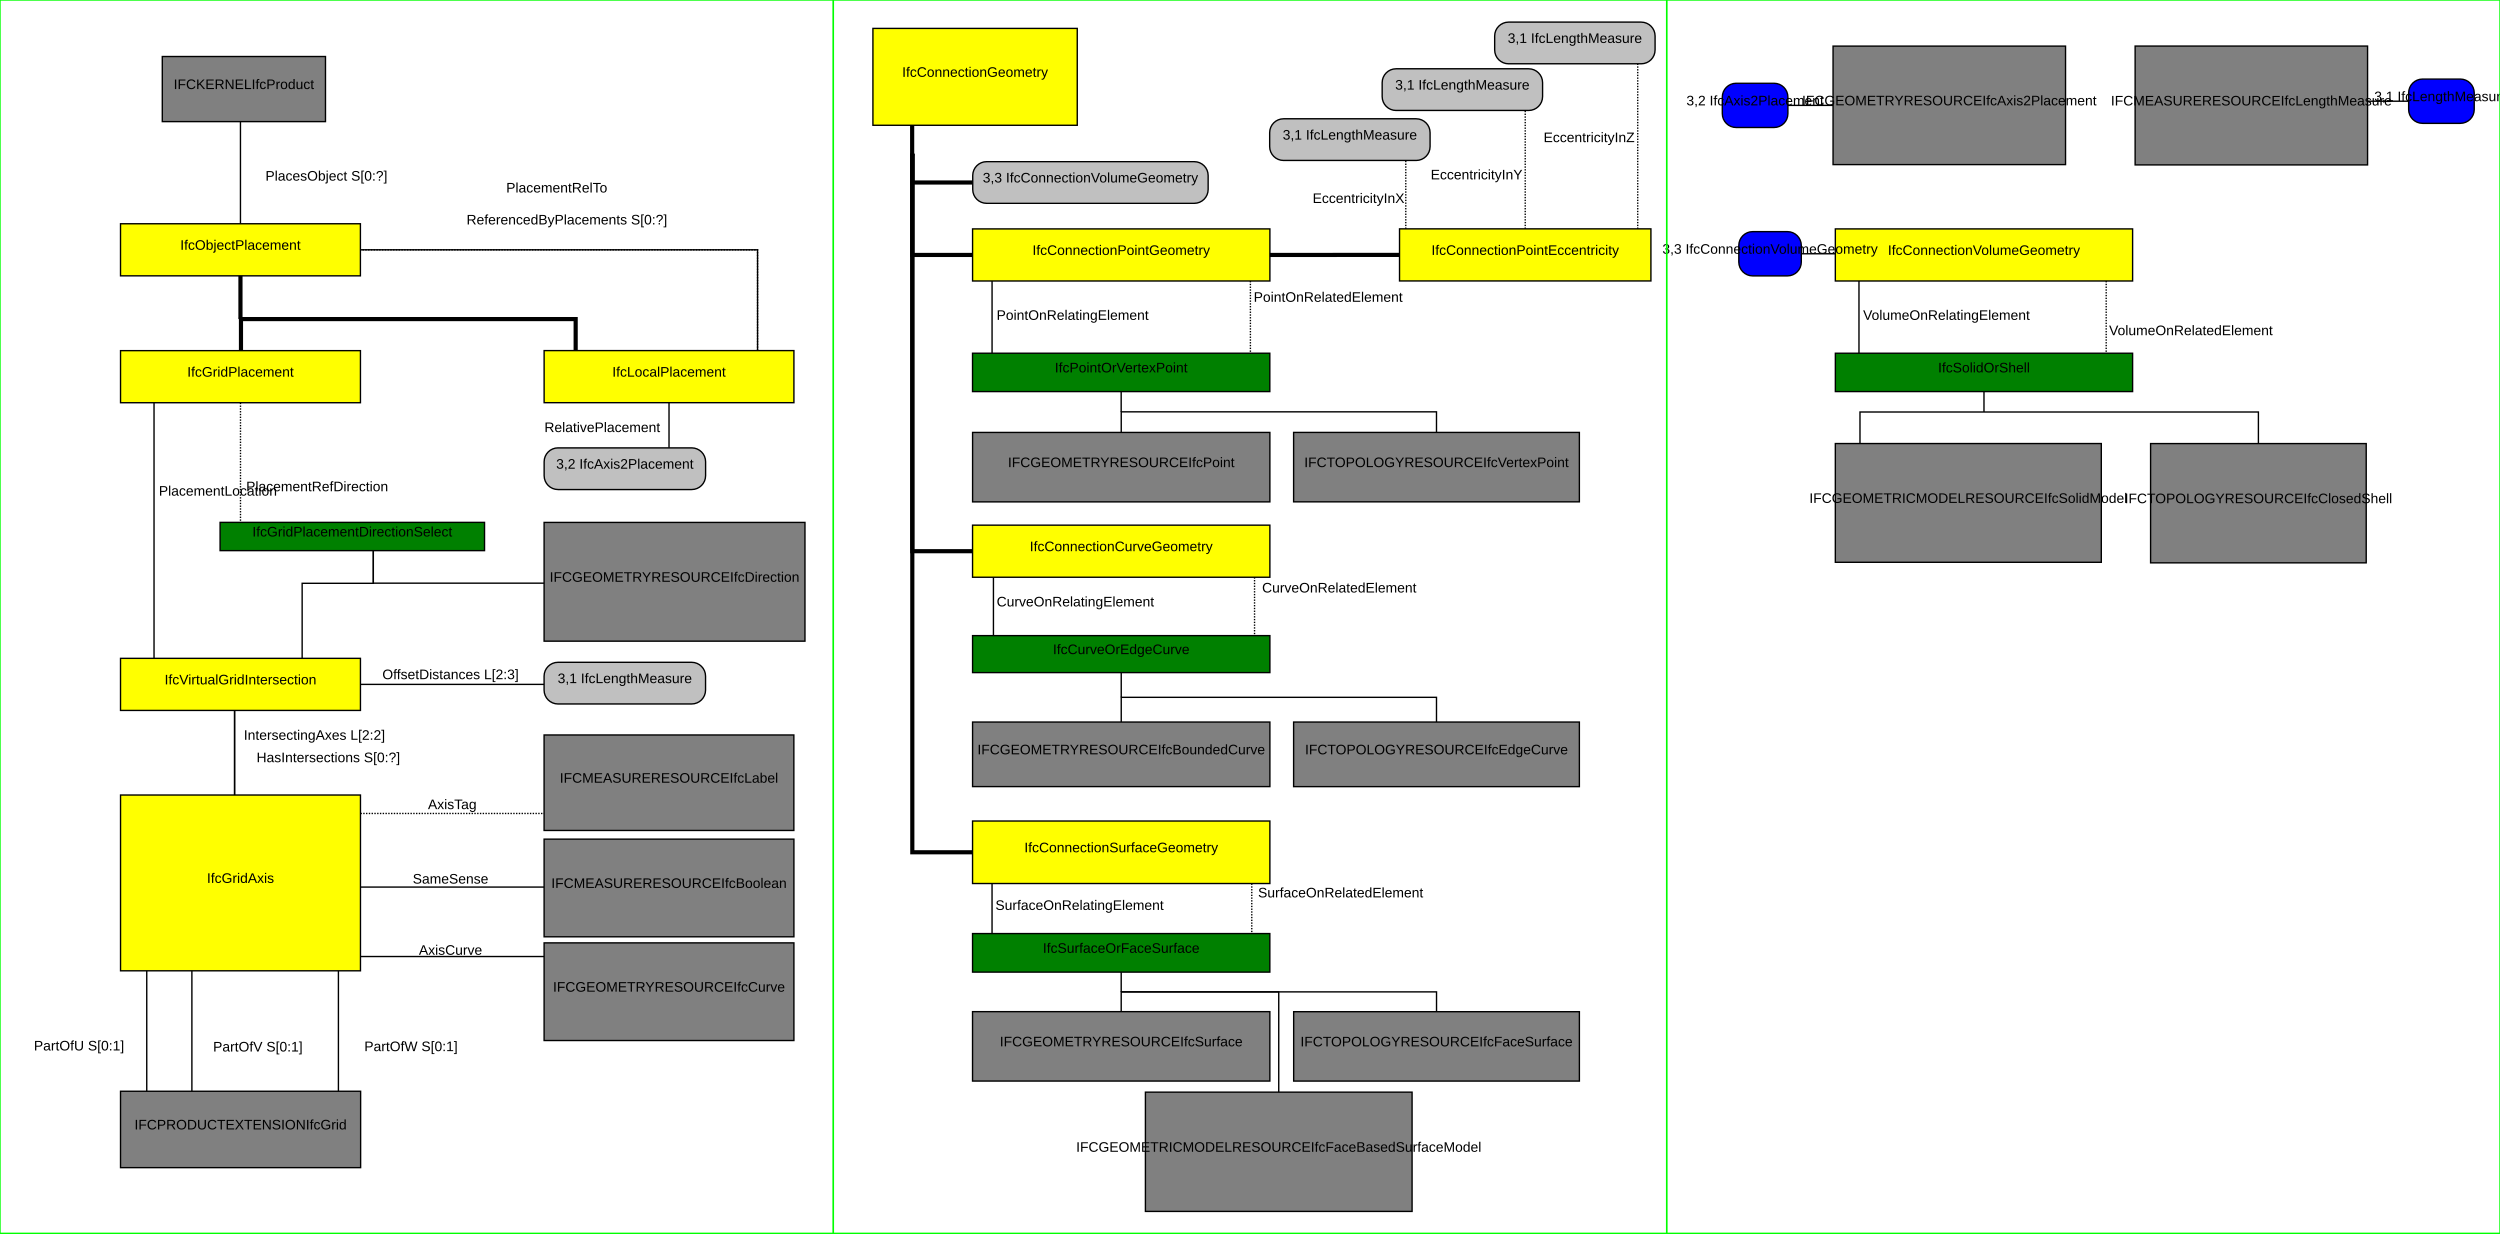
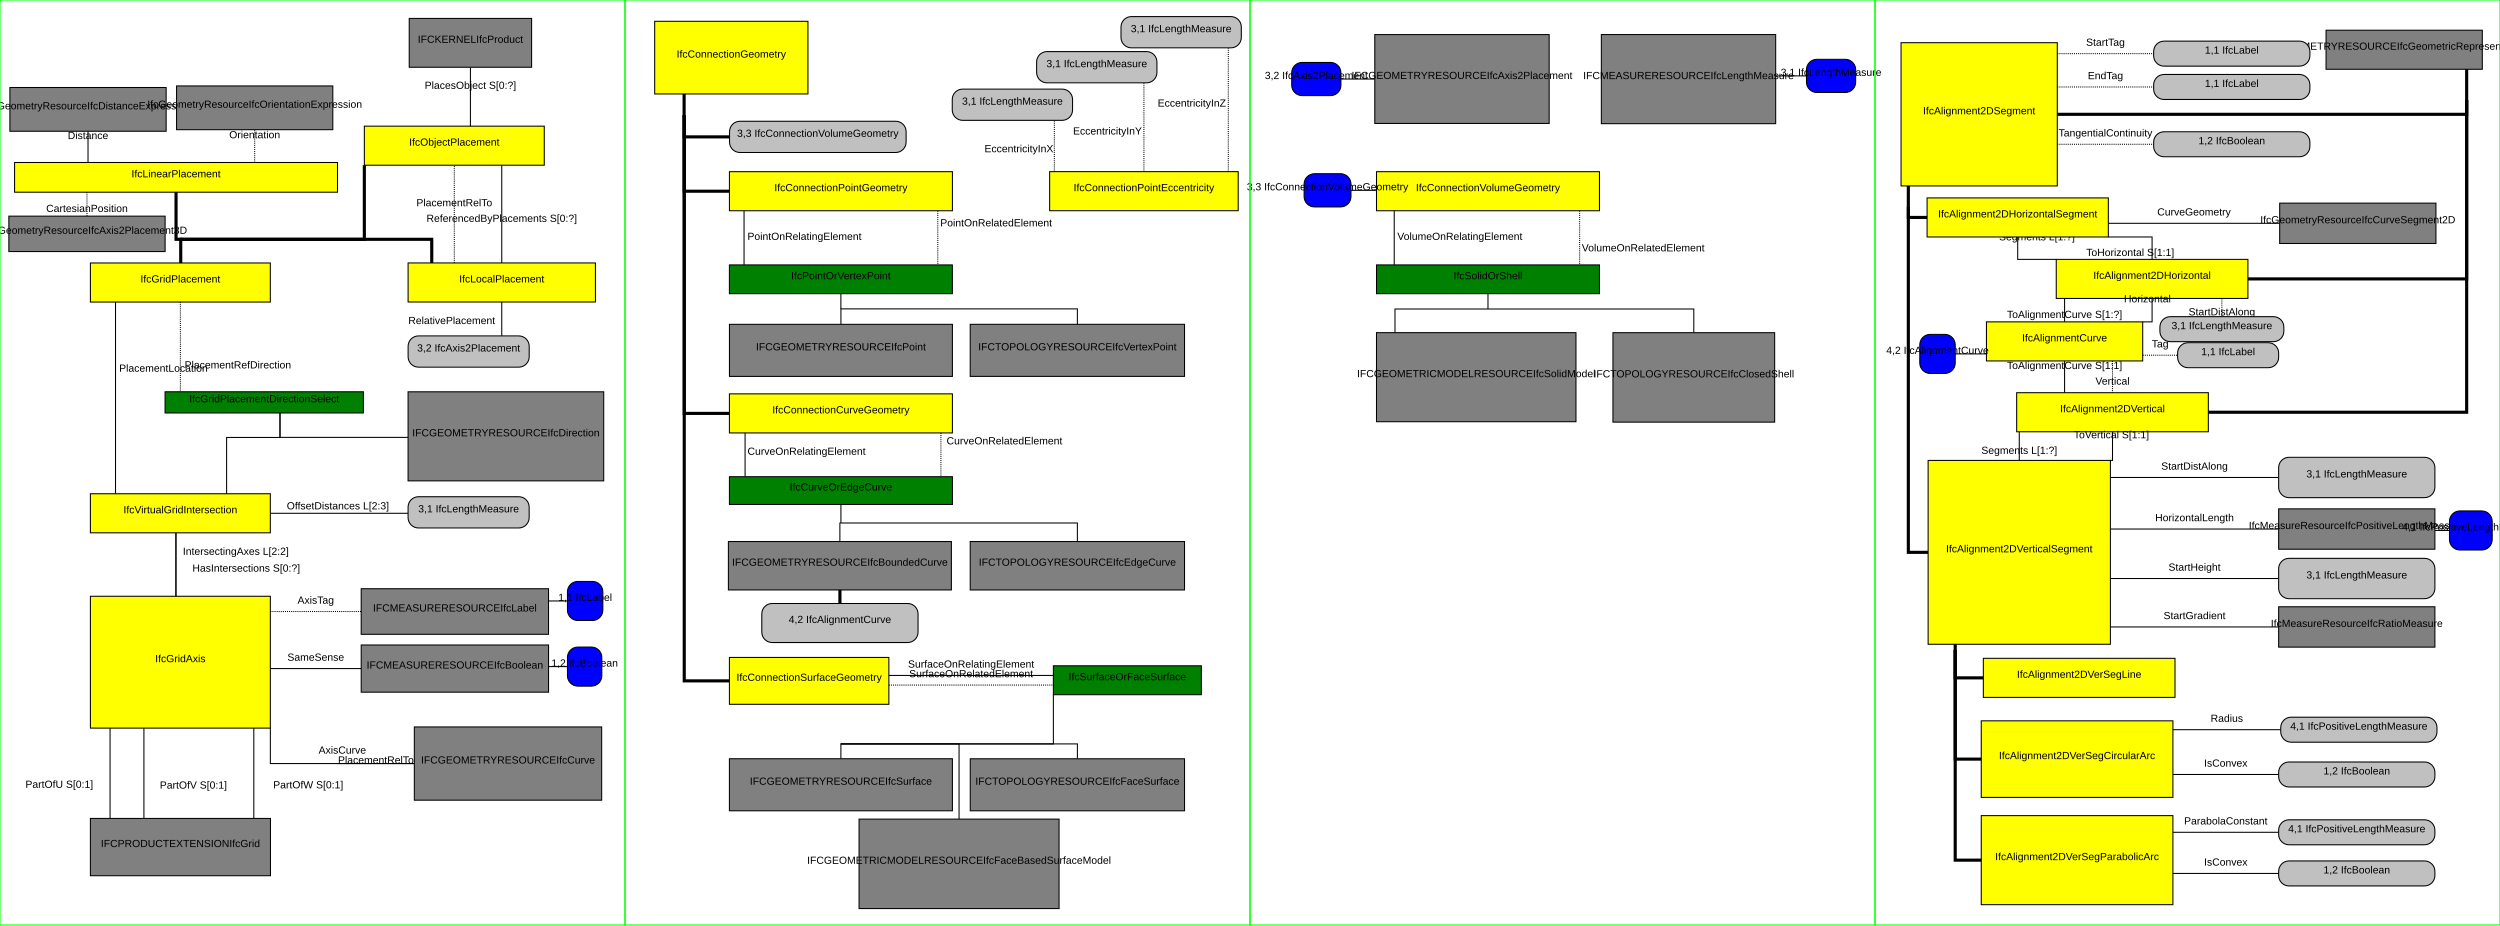
- <svg xmlns="http://www.w3.org/2000/svg" version="1.1" width="1800" height="888">
+ <svg xmlns="http://www.w3.org/2000/svg" version="1.1" width="2400" height="888">
+   <g id="IfcAlignment2DHorizontal" fill="yellow">
+     <rect x="1974" y="249" width="184" height="37.5" stroke="black" />
+     <text x="2066" y="267.75" fill="black" font-family="Arial, Helvetica, sans-serif" font-size="10" alignment-baseline="middle" text-anchor="middle">IfcAlignment2DHorizontal</text>
+     <g id="StartDistAlong">
+       <polyline points="2133,286.5 2133,286.5 2133,304 " fill="none" stroke="black" stroke-dasharray="1,1" />
+       <text x="2133" y="302.75" fill="black" font-family="Arial, Helvetica, sans-serif" font-size="10" alignment-baseline="middle" text-anchor="middle">StartDistAlong</text>
+     </g>
+     <g id="Segments">
+       <polyline points="1974,249 1937,249 1937,227.5 " fill="none" stroke="black" />
+       <text x="1955.5" y="230.75" fill="black" font-family="Arial, Helvetica, sans-serif" font-size="10" alignment-baseline="middle" text-anchor="middle">Segments L[1:?]</text>
+     </g>
+     <g id="ToAlignmentCurve">
+       <polyline points="1982,286.5 1982,286.5 1982,309 " fill="none" stroke="black" />
+       <text x="1982" y="305.25" fill="black" font-family="Arial, Helvetica, sans-serif" font-size="10" alignment-baseline="middle" text-anchor="middle">ToAlignmentCurve S[1:?]</text>
+     </g>
+   </g>
+   <g id="IfcAlignment2DHorizontalSegment" fill="yellow">
+     <rect x="1850" y="190" width="174" height="37.5" stroke="black" />
+     <text x="1937" y="208.75" fill="black" font-family="Arial, Helvetica, sans-serif" font-size="10" alignment-baseline="middle" text-anchor="middle">IfcAlignment2DHorizontalSegment</text>
+     <g id="CurveGeometry">
+       <polyline points="2024,214.375 2024,214.375 2188.5,214.375 " fill="none" stroke="black" />
+       <text x="2106.25" y="206.875" fill="black" font-family="Arial, Helvetica, sans-serif" font-size="10" alignment-baseline="middle" text-anchor="middle">CurveGeometry</text>
+     </g>
+     <g id="ToHorizontal">
+       <polyline points="2024,227.5 2066,227.5 2066,249 " fill="none" stroke="black" />
+       <text x="2045" y="245.75" fill="black" font-family="Arial, Helvetica, sans-serif" font-size="10" alignment-baseline="middle" text-anchor="middle">ToHorizontal S[1:1]</text>
+     </g>
+   </g>
+   <g id="IfcAlignment2DSegment" fill="yellow">
+     <rect x="1825" y="41" width="150" height="137.5" stroke="black" />
+     <polyline points="1832,178.5 1832,178.5 1832,198 " fill="none" stroke="black" stroke-width="3" />
+     <polyline points="1832,198 1832,198 1832,530.25 1851,530.25 " fill="none" stroke="black" stroke-width="3" />
+     <polyline points="1832,198 1832,198 1832,208.75 1850,208.75 " fill="none" stroke="black" stroke-width="3" />
+     <text x="1900" y="109.75" fill="black" font-family="Arial, Helvetica, sans-serif" font-size="10" alignment-baseline="middle" text-anchor="middle">IfcAlignment2DSegment</text>
+     <g id="TangentialContinuity">
+       <polyline points="1975,138.5 1975,138.5 2067.5,138.5 " fill="none" stroke="black" stroke-dasharray="1,1" />
+       <text x="2021.25" y="131" fill="black" font-family="Arial, Helvetica, sans-serif" font-size="10" alignment-baseline="middle" text-anchor="middle">TangentialContinuity</text>
+     </g>
+     <g id="StartTag">
+       <polyline points="1975,51.5 1975,51.5 2067.5,51.5 " fill="none" stroke="black" stroke-dasharray="1,1" />
+       <text x="2021.25" y="44" fill="black" font-family="Arial, Helvetica, sans-serif" font-size="10" alignment-baseline="middle" text-anchor="middle">StartTag</text>
+     </g>
+     <g id="EndTag">
+       <polyline points="1975,83.5 1975,83.5 2067.5,83.5 " fill="none" stroke="black" stroke-dasharray="1,1" />
+       <text x="2021.25" y="76" fill="black" font-family="Arial, Helvetica, sans-serif" font-size="10" alignment-baseline="middle" text-anchor="middle">EndTag</text>
+     </g>
+   </g>
+   <g id="IfcAlignment2DVerSegCircularArc" fill="yellow">
+     <rect x="1902" y="692" width="184" height="73.5" stroke="black" />
+     <text x="1994" y="728.75" fill="black" font-family="Arial, Helvetica, sans-serif" font-size="10" alignment-baseline="middle" text-anchor="middle">IfcAlignment2DVerSegCircularArc</text>
+     <g id="Radius">
+       <polyline points="2086,700.5 2086,700.5 2189.5,700.5 " fill="none" stroke="black" />
+       <text x="2137.75" y="693" fill="black" font-family="Arial, Helvetica, sans-serif" font-size="10" alignment-baseline="middle" text-anchor="middle">Radius</text>
+     </g>
+     <g id="IsConvex">
+       <polyline points="2086,743.5 2086,743.5 2187.5,743.5 " fill="none" stroke="black" />
+       <text x="2136.75" y="736" fill="black" font-family="Arial, Helvetica, sans-serif" font-size="10" alignment-baseline="middle" text-anchor="middle">IsConvex</text>
+     </g>
+   </g>
+   <g id="IfcAlignment2DVerSegLine" fill="yellow">
+     <rect x="1904" y="632" width="184" height="37.5" stroke="black" />
+     <text x="1996" y="650.75" fill="black" font-family="Arial, Helvetica, sans-serif" font-size="10" alignment-baseline="middle" text-anchor="middle">IfcAlignment2DVerSegLine</text>
+   </g>
+   <g id="IfcAlignment2DVerSegParabolicArc" fill="yellow">
+     <rect x="1902" y="783" width="184" height="85.5" stroke="black" />
+     <text x="1994" y="825.75" fill="black" font-family="Arial, Helvetica, sans-serif" font-size="10" alignment-baseline="middle" text-anchor="middle">IfcAlignment2DVerSegParabolicArc</text>
+     <g id="ParabolaConstant">
+       <polyline points="2086,799 2086,799 2187.5,799 " fill="none" stroke="black" />
+       <text x="2136.75" y="791.5" fill="black" font-family="Arial, Helvetica, sans-serif" font-size="10" alignment-baseline="middle" text-anchor="middle">ParabolaConstant</text>
+     </g>
+     <g id="IsConvex">
+       <polyline points="2086,838.5 2086,838.5 2187.5,838.5 " fill="none" stroke="black" />
+       <text x="2136.75" y="831" fill="black" font-family="Arial, Helvetica, sans-serif" font-size="10" alignment-baseline="middle" text-anchor="middle">IsConvex</text>
+     </g>
+   </g>
+   <g id="IfcAlignment2DVertical" fill="yellow">
+     <rect x="1936" y="377" width="184" height="37.5" stroke="black" />
+     <text x="2028" y="395.75" fill="black" font-family="Arial, Helvetica, sans-serif" font-size="10" alignment-baseline="middle" text-anchor="middle">IfcAlignment2DVertical</text>
+     <g id="Segments">
+       <polyline points="1938.5,414.5 1938.5,414.5 1938.5,442 " fill="none" stroke="black" />
+       <text x="1938.5" y="435.75" fill="black" font-family="Arial, Helvetica, sans-serif" font-size="10" alignment-baseline="middle" text-anchor="middle">Segments L[1:?]</text>
+     </g>
+     <g id="ToAlignmentCurve">
+       <polyline points="1982,377 1982,377 1982,346.5 " fill="none" stroke="black" />
+       <text x="1982" y="354.25" fill="black" font-family="Arial, Helvetica, sans-serif" font-size="10" alignment-baseline="middle" text-anchor="middle">ToAlignmentCurve S[1:1]</text>
+     </g>
+   </g>
+   <g id="IfcAlignment2DVerticalSegment" fill="yellow">
+     <rect x="1851" y="442" width="175" height="176.5" stroke="black" />
+     <polyline points="1877,618.5 1877,618.5 1877,624 " fill="none" stroke="black" stroke-width="3" />
+     <polyline points="1877,624 1877,624 1877,825.75 1902,825.75 " fill="none" stroke="black" stroke-width="3" />
+     <polyline points="1877,624 1877,624 1877,728.75 1902,728.75 " fill="none" stroke="black" stroke-width="3" />
+     <polyline points="1877,624 1877,624 1877,650.75 1904,650.75 " fill="none" stroke="black" stroke-width="3" />
+     <text x="1938.5" y="530.25" fill="black" font-family="Arial, Helvetica, sans-serif" font-size="10" alignment-baseline="middle" text-anchor="middle">IfcAlignment2DVerticalSegment</text>
+     <g id="StartDistAlong">
+       <polyline points="2026,458.375 2026,458.375 2187.5,458.375 " fill="none" stroke="black" />
+       <text x="2106.75" y="450.875" fill="black" font-family="Arial, Helvetica, sans-serif" font-size="10" alignment-baseline="middle" text-anchor="middle">StartDistAlong</text>
+     </g>
+     <g id="HorizontalLength">
+       <polyline points="2026,507.875 2026,507.875 2187.5,507.875 " fill="none" stroke="black" />
+       <text x="2106.75" y="500.375" fill="black" font-family="Arial, Helvetica, sans-serif" font-size="10" alignment-baseline="middle" text-anchor="middle">HorizontalLength</text>
+     </g>
+     <g id="StartHeight">
+       <polyline points="2026,555.375 2026,555.375 2187.5,555.375 " fill="none" stroke="black" />
+       <text x="2106.75" y="547.875" fill="black" font-family="Arial, Helvetica, sans-serif" font-size="10" alignment-baseline="middle" text-anchor="middle">StartHeight</text>
+     </g>
+     <g id="StartGradient">
+       <polyline points="2026,601.875 2026,601.875 2187.5,601.875 " fill="none" stroke="black" />
+       <text x="2106.75" y="594.375" fill="black" font-family="Arial, Helvetica, sans-serif" font-size="10" alignment-baseline="middle" text-anchor="middle">StartGradient</text>
+     </g>
+     <g id="ToVertical">
+       <polyline points="2026,442 2028,442 2028,414.5 " fill="none" stroke="black" />
+       <text x="2027" y="420.75" fill="black" font-family="Arial, Helvetica, sans-serif" font-size="10" alignment-baseline="middle" text-anchor="middle">ToVertical S[1:1]</text>
+     </g>
+   </g>
+   <g id="IfcAlignmentCurve" fill="yellow">
+     <rect x="1907" y="309" width="150" height="37.5" stroke="black" />
+     <text x="1982" y="327.75" fill="black" font-family="Arial, Helvetica, sans-serif" font-size="10" alignment-baseline="middle" text-anchor="middle">IfcAlignmentCurve</text>
+     <g id="Horizontal">
+       <polyline points="2057,309 2066,309 2066,286.5 " fill="none" stroke="black" />
+       <text x="2061.5" y="290.25" fill="black" font-family="Arial, Helvetica, sans-serif" font-size="10" alignment-baseline="middle" text-anchor="middle">Horizontal</text>
+     </g>
+     <g id="Vertical">
+       <polyline points="2028,346.5 2028,346.5 2028,377 " fill="none" stroke="black" stroke-dasharray="1,1" />
+       <text x="2028" y="369.25" fill="black" font-family="Arial, Helvetica, sans-serif" font-size="10" alignment-baseline="middle" text-anchor="middle">Vertical</text>
+     </g>
+     <g id="Tag">
+       <polyline points="2057,341 2057,341 2090.5,341 " fill="none" stroke="black" stroke-dasharray="1,1" />
+       <text x="2073.75" y="333.5" fill="black" font-family="Arial, Helvetica, sans-serif" font-size="10" alignment-baseline="middle" text-anchor="middle">Tag</text>
+     </g>
+   </g>
  <g id="IfcConnectionCurveGeometry" fill="yellow">
    <rect x="700.237" y="378.113" width="214.075" height="37.5" stroke="black" />
    <text x="807.275" y="396.863" fill="black" font-family="Arial, Helvetica, sans-serif" font-size="10" alignment-baseline="middle" text-anchor="middle">IfcConnectionCurveGeometry</text>
    <g id="CurveOnRelatingElement">
      <polyline points="715.275,415.613 715.275,457.65 " fill="none" stroke="black" />
      <text x="774.275" y="436.631" fill="black" font-family="Arial, Helvetica, sans-serif" font-size="10" alignment-baseline="middle" text-anchor="middle">CurveOnRelatingElement</text>
    </g>
    <g id="CurveOnRelatedElement">
      <polyline points="903.275,415.613 903.275,457.65 " fill="none" stroke="black" stroke-dasharray="1,1" />
      <text x="964.275" y="426.613" fill="black" font-family="Arial, Helvetica, sans-serif" font-size="10" alignment-baseline="middle" text-anchor="middle">CurveOnRelatedElement</text>
    </g>
  </g>
  <g id="IfcConnectionGeometry" fill="yellow">
    <rect x="628.5" y="20.45" width="147.125" height="69.75" stroke="black" />
    <polyline points="656.75,90.2 656.75,110.699 656.865,110.699 " fill="none" stroke="black" stroke-width="3" />
    <polyline points="656.865,110.699 656.865,183.562 700.25,183.562 " fill="none" stroke="black" stroke-width="3" />
    <polyline points="656.865,110.699 656.865,396.863 700.237,396.863 " fill="none" stroke="black" stroke-width="3" />
-     <polyline points="656.865,110.699 656.865,613.638 700.237,613.638 " fill="none" stroke="black" stroke-width="3" />
+     <polyline points="656.865,110.699 656.865,110.699 656.865,653.638 700.237,653.638 " fill="none" stroke="black" stroke-width="3" />
    <polyline points="656.865,110.699 656.865,131.4 700.365,131.4 " fill="none" stroke="black" stroke-width="3" />
    <text x="702.062" y="55.325" fill="black" font-family="Arial, Helvetica, sans-serif" font-size="10" alignment-baseline="middle" text-anchor="middle">IfcConnectionGeometry</text>
  </g>
  <g id="IfcConnectionPointEccentricity" fill="yellow">
    <rect x="1007.66" y="164.78" width="181" height="37.5" stroke="black" />
    <text x="1098.16" y="183.53" fill="black" font-family="Arial, Helvetica, sans-serif" font-size="10" alignment-baseline="middle" text-anchor="middle">IfcConnectionPointEccentricity</text>
    <g id="EccentricityInX">
      <polyline points="1012.16,164.78 1012.16,115.53 " fill="none" stroke="black" stroke-dasharray="1,1" />
      <text x="978.16" y="146.155" fill="black" font-family="Arial, Helvetica, sans-serif" font-size="10" alignment-baseline="middle" text-anchor="middle">EccentricityInX</text>
    </g>
    <g id="EccentricityInY">
      <polyline points="1098.16,164.78 1098.16,79.53 " fill="none" stroke="black" stroke-dasharray="1,1" />
      <text x="1063.16" y="129.155" fill="black" font-family="Arial, Helvetica, sans-serif" font-size="10" alignment-baseline="middle" text-anchor="middle">EccentricityInY</text>
    </g>
    <g id="EccentricityInZ">
      <polyline points="1179.16,164.78 1179.16,45.93 " fill="none" stroke="black" stroke-dasharray="1,1" />
      <text x="1144.16" y="102.355" fill="black" font-family="Arial, Helvetica, sans-serif" font-size="10" alignment-baseline="middle" text-anchor="middle">EccentricityInZ</text>
    </g>
  </g>
  <g id="IfcConnectionPointGeometry" fill="yellow">
    <rect x="700.25" y="164.812" width="214.075" height="37.5" stroke="black" />
-     <polyline points="914.325,183.562 960.993,183.562 960.993,183.53 1007.66,183.53 " fill="none" stroke="black" stroke-width="3" />
    <text x="807.287" y="183.562" fill="black" font-family="Arial, Helvetica, sans-serif" font-size="10" alignment-baseline="middle" text-anchor="middle">IfcConnectionPointGeometry</text>
    <g id="PointOnRelatingElement">
      <polyline points="714.287,202.312 714.287,254.32 " fill="none" stroke="black" />
      <text x="772.287" y="230.316" fill="black" font-family="Arial, Helvetica, sans-serif" font-size="10" alignment-baseline="middle" text-anchor="middle">PointOnRelatingElement</text>
    </g>
    <g id="PointOnRelatedElement">
      <polyline points="900.287,202.312 900.287,254.32 " fill="none" stroke="black" stroke-dasharray="1,1" />
      <text x="956.287" y="217.313" fill="black" font-family="Arial, Helvetica, sans-serif" font-size="10" alignment-baseline="middle" text-anchor="middle">PointOnRelatedElement</text>
    </g>
  </g>
  <g id="IfcConnectionSurfaceGeometry" fill="yellow">
-     <rect x="700.237" y="591.138" width="214.075" height="45" stroke="black" />
-     <text x="807.275" y="613.638" fill="black" font-family="Arial, Helvetica, sans-serif" font-size="10" alignment-baseline="middle" text-anchor="middle">IfcConnectionSurfaceGeometry</text>
+     <rect x="700.237" y="631.138" width="153.075" height="45" stroke="black" />
+     <text x="776.775" y="653.638" fill="black" font-family="Arial, Helvetica, sans-serif" font-size="10" alignment-baseline="middle" text-anchor="middle">IfcConnectionSurfaceGeometry</text>
    <g id="SurfaceOnRelatingElement">
-       <polyline points="714.275,636.138 714.275,672.17 " fill="none" stroke="black" />
-       <text x="777.275" y="655.154" fill="black" font-family="Arial, Helvetica, sans-serif" font-size="10" alignment-baseline="middle" text-anchor="middle">SurfaceOnRelatingElement</text>
+       <polyline points="853.312,648.42 853.312,648.42 1011.235,648.42 " fill="none" stroke="black" />
+       <text x="932.274" y="640.92" fill="black" font-family="Arial, Helvetica, sans-serif" font-size="10" alignment-baseline="middle" text-anchor="middle">SurfaceOnRelatingElement</text>
    </g>
    <g id="SurfaceOnRelatedElement">
-       <polyline points="901.275,636.138 901.275,672.17 " fill="none" stroke="black" stroke-dasharray="1,1" />
-       <text x="965.275" y="646.137" fill="black" font-family="Arial, Helvetica, sans-serif" font-size="10" alignment-baseline="middle" text-anchor="middle">SurfaceOnRelatedElement</text>
+       <polyline points="853.312,657.67 853.312,657.67 1011.235,657.67 " fill="none" stroke="black" stroke-dasharray="1,1" />
+       <text x="932.274" y="650.17" fill="black" font-family="Arial, Helvetica, sans-serif" font-size="10" alignment-baseline="middle" text-anchor="middle">SurfaceOnRelatedElement</text>
    </g>
  </g>
  <g id="IfcConnectionVolumeGeometry" fill="yellow">
    <rect x="1321.44" y="164.812" width="214.038" height="37.5" stroke="black" />
    <text x="1428.459" y="183.562" fill="black" font-family="Arial, Helvetica, sans-serif" font-size="10" alignment-baseline="middle" text-anchor="middle">IfcConnectionVolumeGeometry</text>
    <g id="VolumeOnRelatingElement">
      <polyline points="1338.459,202.312 1338.459,254.325 " fill="none" stroke="black" />
      <text x="1401.459" y="230.319" fill="black" font-family="Arial, Helvetica, sans-serif" font-size="10" alignment-baseline="middle" text-anchor="middle">VolumeOnRelatingElement</text>
    </g>
    <g id="VolumeOnRelatedElement">
      <polyline points="1516.459,202.312 1516.459,254.325 " fill="none" stroke="black" stroke-dasharray="1,1" />
      <text x="1577.459" y="241.319" fill="black" font-family="Arial, Helvetica, sans-serif" font-size="10" alignment-baseline="middle" text-anchor="middle">VolumeOnRelatedElement</text>
    </g>
  </g>
  <g id="IfcGridAxis" fill="yellow">
    <rect x="86.784" y="572.416" width="172.75" height="126.562" stroke="black" />
    <text x="173.159" y="635.697" fill="black" font-family="Arial, Helvetica, sans-serif" font-size="10" alignment-baseline="middle" text-anchor="middle">IfcGridAxis</text>
    <g id="AxisTag">
-       <polyline points="259.534,585.697 391.739,585.697 " fill="none" stroke="black" stroke-dasharray="1,1" />
-       <text x="325.637" y="582.572" fill="black" font-family="Arial, Helvetica, sans-serif" font-size="10" alignment-baseline="middle" text-anchor="middle">AxisTag</text>
+       <polyline points="259.534,587.056 259.534,587.056 346.739,587.056 " fill="none" stroke="black" stroke-dasharray="1,1" />
+       <text x="303.137" y="579.556" fill="black" font-family="Arial, Helvetica, sans-serif" font-size="10" alignment-baseline="middle" text-anchor="middle">AxisTag</text>
    </g>
    <g id="AxisCurve">
-       <polyline points="259.534,688.697 391.752,688.697 " fill="none" stroke="black" />
-       <text x="324.393" y="687.447" fill="black" font-family="Arial, Helvetica, sans-serif" font-size="10" alignment-baseline="middle" text-anchor="middle">AxisCurve</text>
+       <polyline points="259.534,698.978 259.534,733.025 397.752,733.025 " fill="none" stroke="black" />
+       <text x="328.643" y="723.502" fill="black" font-family="Arial, Helvetica, sans-serif" font-size="10" alignment-baseline="middle" text-anchor="middle">AxisCurve</text>
    </g>
    <g id="SameSense">
-       <polyline points="259.534,638.697 391.752,638.697 " fill="none" stroke="black" />
-       <text x="324.393" y="636.197" fill="black" font-family="Arial, Helvetica, sans-serif" font-size="10" alignment-baseline="middle" text-anchor="middle">SameSense</text>
+       <polyline points="259.534,641.838 259.534,641.838 346.752,641.838 " fill="none" stroke="black" />
+       <text x="303.143" y="634.338" fill="black" font-family="Arial, Helvetica, sans-serif" font-size="10" alignment-baseline="middle" text-anchor="middle">SameSense</text>
    </g>
    <g id="PartOfW">
      <polyline points="243.659,698.978 243.659,785.7 " fill="none" stroke="black" />
      <text x="295.909" y="756.839" fill="black" font-family="Arial, Helvetica, sans-serif" font-size="10" alignment-baseline="middle" text-anchor="middle">PartOfW S[0:1]</text>
    </g>
    <g id="PartOfV">
      <polyline points="138.159,698.978 138.159,785.7 " fill="none" stroke="black" />
      <text x="185.659" y="757.089" fill="black" font-family="Arial, Helvetica, sans-serif" font-size="10" alignment-baseline="middle" text-anchor="middle">PartOfV S[0:1]</text>
    </g>
    <g id="PartOfU">
      <polyline points="105.659,698.978 105.659,785.7 " fill="none" stroke="black" />
      <text x="56.909" y="756.339" fill="black" font-family="Arial, Helvetica, sans-serif" font-size="10" alignment-baseline="middle" text-anchor="middle">PartOfU S[0:1]</text>
    </g>
    <g id="HasIntersections">
      <polyline points="168.896,511.508 168.896,572.416 " fill="none" stroke="black" />
      <text x="236.396" y="548.798" fill="black" font-family="Arial, Helvetica, sans-serif" font-size="10" alignment-baseline="middle" text-anchor="middle">HasIntersections S[0:?]</text>
    </g>
  </g>
  <g id="IfcGridPlacement" fill="yellow">
    <rect x="86.783" y="252.464" width="172.737" height="37.5" stroke="black" />
    <text x="173.152" y="271.214" fill="black" font-family="Arial, Helvetica, sans-serif" font-size="10" alignment-baseline="middle" text-anchor="middle">IfcGridPlacement</text>
    <g id="PlacementLocation">
      <polyline points="110.902,289.964 110.902,474.008 " fill="none" stroke="black" />
      <text x="156.902" y="356.864" fill="black" font-family="Arial, Helvetica, sans-serif" font-size="10" alignment-baseline="middle" text-anchor="middle">PlacementLocation</text>
    </g>
    <g id="PlacementRefDirection">
      <polyline points="173.152,289.964 173.152,376.106 " fill="none" stroke="black" stroke-dasharray="1,1" />
      <text x="228.352" y="353.706" fill="black" font-family="Arial, Helvetica, sans-serif" font-size="10" alignment-baseline="middle" text-anchor="middle">PlacementRefDirection</text>
    </g>
  </g>
+   <g id="IfcLinearPlacement" fill="yellow">
+     <rect x="14" y="156" width="310" height="28.5" stroke="black" />
+     <text x="169" y="170.25" fill="black" font-family="Arial, Helvetica, sans-serif" font-size="10" alignment-baseline="middle" text-anchor="middle">IfcLinearPlacement</text>
+     <g id="PlacementRelTo">
+       <polyline points="324,733.025 397.752,733.025 " fill="none" stroke="black" />
+       <text x="360.876" y="733.025" fill="black" font-family="Arial, Helvetica, sans-serif" font-size="10" alignment-baseline="middle" text-anchor="middle">PlacementRelTo</text>
+     </g>
+     <g id="Distance">
+       <polyline points="84.5,156 84.5,156 84.5,126 " fill="none" stroke="black" />
+       <text x="84.5" y="133.5" fill="black" font-family="Arial, Helvetica, sans-serif" font-size="10" alignment-baseline="middle" text-anchor="middle">Distance</text>
+     </g>
+     <g id="Orientation">
+       <polyline points="244.5,156 244.5,156 244.5,124.5 " fill="none" stroke="black" stroke-dasharray="1,1" />
+       <text x="244.5" y="132.75" fill="black" font-family="Arial, Helvetica, sans-serif" font-size="10" alignment-baseline="middle" text-anchor="middle">Orientation</text>
+     </g>
+     <g id="CartesianPosition">
+       <polyline points="83.5,184.5 83.5,184.5 83.5,207.5 " fill="none" stroke="black" stroke-dasharray="1,1" />
+       <text x="83.5" y="203.5" fill="black" font-family="Arial, Helvetica, sans-serif" font-size="10" alignment-baseline="middle" text-anchor="middle">CartesianPosition</text>
+     </g>
+   </g>
  <g id="IfcLocalPlacement" fill="yellow">
    <rect x="391.768" y="252.431" width="179.85" height="37.5" stroke="black" />
    <text x="481.693" y="271.181" fill="black" font-family="Arial, Helvetica, sans-serif" font-size="10" alignment-baseline="middle" text-anchor="middle">IfcLocalPlacement</text>
    <g id="PlacementRelTo">
-       <polyline points="545.439,252.431 545.439,179.856 259.493,179.856 " fill="none" stroke="black" stroke-dasharray="1,1" />
-       <text x="400.865" y="138.606" fill="black" font-family="Arial, Helvetica, sans-serif" font-size="10" alignment-baseline="middle" text-anchor="middle">PlacementRelTo</text>
+       <polyline points="436.13,252.431 436.13,252.431 436.13,158.606 " fill="none" stroke="black" stroke-dasharray="1,1" />
+       <text x="436.13" y="198.019" fill="black" font-family="Arial, Helvetica, sans-serif" font-size="10" alignment-baseline="middle" text-anchor="middle">PlacementRelTo</text>
    </g>
    <g id="RelativePlacement">
      <polyline points="481.693,289.931 481.693,322.469 " fill="none" stroke="black" />
      <text x="433.643" y="311.1" fill="black" font-family="Arial, Helvetica, sans-serif" font-size="10" alignment-baseline="middle" text-anchor="middle">RelativePlacement</text>
    </g>
  </g>
  <g id="IfcObjectPlacement" fill="yellow">
-     <rect x="86.768" y="161.106" width="172.725" height="37.5" stroke="black" />
-     <polyline points="173.13,198.606 173.13,229.735 " fill="none" stroke="black" stroke-width="3" />
+     <rect x="349.768" y="121.106" width="172.725" height="37.5" stroke="black" />
+     <polyline points="349.768,158.606 349.768,229.735 173.13,229.735 " fill="none" stroke="black" stroke-width="3" />
    <polyline points="173.13,229.735 173.502,229.735 173.502,252.464 " fill="none" stroke="black" stroke-width="3" />
    <polyline points="173.13,229.735 414.476,229.735 414.476,252.431 " fill="none" stroke="black" stroke-width="3" />
-     <text x="173.13" y="179.856" fill="black" font-family="Arial, Helvetica, sans-serif" font-size="10" alignment-baseline="middle" text-anchor="middle">IfcObjectPlacement</text>
+     <polyline points="173.13,229.735 173.13,229.735 169,229.735 169,184.5 " fill="none" stroke="black" stroke-width="3" />
+     <text x="436.13" y="139.856" fill="black" font-family="Arial, Helvetica, sans-serif" font-size="10" alignment-baseline="middle" text-anchor="middle">IfcObjectPlacement</text>
    <g id="PlacesObject">
-       <polyline points="173.13,161.106 173.13,87.562 " fill="none" stroke="black" />
-       <text x="235.02" y="130.063" fill="black" font-family="Arial, Helvetica, sans-serif" font-size="10" alignment-baseline="middle" text-anchor="middle">PlacesObject S[0:?]</text>
+       <polyline points="451.6,121.106 451.6,121.106 451.6,64.563 " fill="none" stroke="black" />
+       <text x="451.6" y="85.334" fill="black" font-family="Arial, Helvetica, sans-serif" font-size="10" alignment-baseline="middle" text-anchor="middle">PlacesObject S[0:?]</text>
    </g>
    <g id="ReferencedByPlacements">
-       <polyline points="545.439,252.431 545.439,179.856 259.493,179.856 " fill="none" stroke="black" />
-       <text x="408.155" y="161.606" fill="black" font-family="Arial, Helvetica, sans-serif" font-size="10" alignment-baseline="middle" text-anchor="middle">ReferencedByPlacements S[0:?]</text>
+       <polyline points="481.693,158.606 481.693,158.606 481.693,252.431 " fill="none" stroke="black" />
+       <text x="481.693" y="213.019" fill="black" font-family="Arial, Helvetica, sans-serif" font-size="10" alignment-baseline="middle" text-anchor="middle">ReferencedByPlacements S[0:?]</text>
    </g>
  </g>
  <g id="IfcVirtualGridIntersection" fill="yellow">
    <rect x="86.771" y="474.008" width="172.75" height="37.5" stroke="black" />
    <text x="173.146" y="492.758" fill="black" font-family="Arial, Helvetica, sans-serif" font-size="10" alignment-baseline="middle" text-anchor="middle">IfcVirtualGridIntersection</text>
    <g id="IntersectingAxes">
      <polyline points="168.896,511.508 168.896,572.416 " fill="none" stroke="black" />
      <text x="226.396" y="532.673" fill="black" font-family="Arial, Helvetica, sans-serif" font-size="10" alignment-baseline="middle" text-anchor="middle">IntersectingAxes L[2:2]</text>
    </g>
    <g id="OffsetDistances">
      <polyline points="259.521,492.758 391.746,492.758 " fill="none" stroke="black" />
      <text x="324.383" y="489.008" fill="black" font-family="Arial, Helvetica, sans-serif" font-size="10" alignment-baseline="middle" text-anchor="middle">OffsetDistances L[2:3]</text>
    </g>
  </g>
  <g id="IfcCurveOrEdgeCurve" fill="green">
    <rect x="700.248" y="457.65" width="214.075" height="26.625" stroke="black" />
    <polyline points="807.285,484.275 807.285,502.075 " fill="none" stroke="black" />
-     <polyline points="807.285,502.075 807.288,502.075 807.288,519.875 " fill="none" stroke="black" />
+     <polyline points="807.285,502.075 807.285,502.075 806.287,502.075 806.287,519.875 " fill="none" stroke="black" />
    <polyline points="807.285,502.075 1034.275,502.075 1034.275,519.875 " fill="none" stroke="black" />
    <text x="807.285" y="470.962" fill="black" font-family="Arial, Helvetica, sans-serif" font-size="10" alignment-baseline="middle" text-anchor="middle">IfcCurveOrEdgeCurve</text>
  </g>
  <g id="IfcGridPlacementDirectionSelect" fill="green">
    <rect x="158.464" y="376.106" width="190.4" height="20.35" stroke="black" />
    <polyline points="268.793,396.456 268.793,396.456 " fill="none" stroke="black" />
    <polyline points="268.793,396.456 268.792,419.958 217.546,419.958 217.546,474.008 " fill="none" stroke="black" />
    <polyline points="268.793,396.456 268.792,419.887 391.75,419.887 " fill="none" stroke="black" />
    <text x="253.664" y="386.281" fill="black" font-family="Arial, Helvetica, sans-serif" font-size="10" alignment-baseline="middle" text-anchor="middle">IfcGridPlacementDirectionSelect</text>
  </g>
  <g id="IfcPointOrVertexPoint" fill="green">
    <rect x="700.22" y="254.32" width="214.05" height="27.625" stroke="black" />
    <polyline points="807.245,281.945 807.245,296.522 " fill="none" stroke="black" />
    <polyline points="807.245,296.522 807.288,296.523 807.288,311.35 " fill="none" stroke="black" />
    <polyline points="807.245,296.522 1034.275,296.523 1034.275,311.337 " fill="none" stroke="black" />
    <text x="807.245" y="268.133" fill="black" font-family="Arial, Helvetica, sans-serif" font-size="10" alignment-baseline="middle" text-anchor="middle">IfcPointOrVertexPoint</text>
  </g>
  <g id="IfcSolidOrShell" fill="green">
    <rect x="1321.452" y="254.325" width="214.025" height="27.612" stroke="black" />
    <polyline points="1428.465,281.937 1428.465,296.644 " fill="none" stroke="black" />
    <polyline points="1428.465,296.644 1339.188,296.644 1339.188,319.35 " fill="none" stroke="black" />
    <polyline points="1428.465,296.644 1626.05,296.644 1626.05,319.375 " fill="none" stroke="black" />
    <text x="1428.465" y="268.131" fill="black" font-family="Arial, Helvetica, sans-serif" font-size="10" alignment-baseline="middle" text-anchor="middle">IfcSolidOrShell</text>
  </g>
  <g id="IfcSurfaceOrFaceSurface" fill="green">
-     <rect x="700.235" y="672.17" width="214.05" height="27.75" stroke="black" />
-     <polyline points="807.26,699.92 807.26,714.154 " fill="none" stroke="black" />
+     <rect x="1011.235" y="639.17" width="142.05" height="27.75" stroke="black" />
+     <polyline points="1011.235,666.92 1011.235,714.154 807.26,714.154 " fill="none" stroke="black" />
    <polyline points="807.26,714.154 807.263,714.154 807.263,728.388 " fill="none" stroke="black" />
    <polyline points="807.26,714.154 1034.3,714.154 1034.3,728.425 " fill="none" stroke="black" />
    <polyline points="807.26,714.154 920.695,714.154 920.695,786.35 " fill="none" stroke="black" />
-     <text x="807.26" y="686.045" fill="black" font-family="Arial, Helvetica, sans-serif" font-size="10" alignment-baseline="middle" text-anchor="middle">IfcSurfaceOrFaceSurface</text>
+     <text x="1082.26" y="653.045" fill="black" font-family="Arial, Helvetica, sans-serif" font-size="10" alignment-baseline="middle" text-anchor="middle">IfcSurfaceOrFaceSurface</text>
  </g>
  <g id="IFCMEASURERESOURCE">
    <g id="IfcLabel" fill="grey">
-       <rect x="391.739" y="529.181" width="179.838" height="68.75" stroke="black" />
-       <text x="481.658" y="563.556" fill="black" font-family="Arial, Helvetica, sans-serif" font-size="10" alignment-baseline="middle" text-anchor="middle">IFCMEASURERESOURCE
+       <rect x="346.739" y="565.181" width="179.838" height="43.75" stroke="black" />
+       <text x="436.658" y="587.056" fill="black" font-family="Arial, Helvetica, sans-serif" font-size="10" alignment-baseline="middle" text-anchor="middle">IFCMEASURERESOURCE
IfcLabel</text>
    </g>
    <g id="IfcBoolean" fill="grey">
-       <rect x="391.752" y="604.181" width="179.862" height="70.312" stroke="black" />
-       <text x="481.683" y="639.337" fill="black" font-family="Arial, Helvetica, sans-serif" font-size="10" alignment-baseline="middle" text-anchor="middle">IFCMEASURERESOURCE
+       <rect x="346.752" y="619.181" width="179.862" height="45.313" stroke="black" />
+       <text x="436.683" y="641.838" fill="black" font-family="Arial, Helvetica, sans-serif" font-size="10" alignment-baseline="middle" text-anchor="middle">IFCMEASURERESOURCE
IfcBoolean</text>
    </g>
    <g id="IfcLengthMeasure" fill="grey">
      <rect x="1537.289" y="33.169" width="167.363" height="85.563" stroke="black" />
      <text x="1620.97" y="75.95" fill="black" font-family="Arial, Helvetica, sans-serif" font-size="10" alignment-baseline="middle" text-anchor="middle">IFCMEASURERESOURCE
IfcLengthMeasure</text>
    </g>
  </g>
  <g id="IFCGEOMETRYRESOURCE">
    <g id="IfcPoint" fill="grey">
      <rect x="700.263" y="311.35" width="214.05" height="50" stroke="black" />
      <text x="807.288" y="336.35" fill="black" font-family="Arial, Helvetica, sans-serif" font-size="10" alignment-baseline="middle" text-anchor="middle">IFCGEOMETRYRESOURCE
IfcPoint</text>
    </g>
    <g id="IfcBoundedCurve" fill="grey">
-       <rect x="700.25" y="519.875" width="214.075" height="46.475" stroke="black" />
-       <text x="807.287" y="543.113" fill="black" font-family="Arial, Helvetica, sans-serif" font-size="10" alignment-baseline="middle" text-anchor="middle">IFCGEOMETRYRESOURCE
+       <rect x="699.25" y="519.875" width="214.075" height="46.475" stroke="black" />
+       <polyline points="806.325,566.35 806.325,566.35 806.325,579.35 " fill="none" stroke="black" stroke-width="3" />
+       <text x="806.287" y="543.113" fill="black" font-family="Arial, Helvetica, sans-serif" font-size="10" alignment-baseline="middle" text-anchor="middle">IFCGEOMETRYRESOURCE
IfcBoundedCurve</text>
    </g>
    <g id="IfcSurface" fill="grey">
      <rect x="700.225" y="728.388" width="214.075" height="49.975" stroke="black" />
      <text x="807.262" y="753.375" fill="black" font-family="Arial, Helvetica, sans-serif" font-size="10" alignment-baseline="middle" text-anchor="middle">IFCGEOMETRYRESOURCE
IfcSurface</text>
    </g>
    <g id="IfcCurve" fill="grey">
-       <rect x="391.752" y="678.869" width="179.862" height="70.312" stroke="black" />
-       <text x="481.683" y="714.025" fill="black" font-family="Arial, Helvetica, sans-serif" font-size="10" alignment-baseline="middle" text-anchor="middle">IFCGEOMETRYRESOURCE
+       <rect x="397.752" y="697.869" width="179.862" height="70.312" stroke="black" />
+       <text x="487.683" y="733.025" fill="black" font-family="Arial, Helvetica, sans-serif" font-size="10" alignment-baseline="middle" text-anchor="middle">IFCGEOMETRYRESOURCE
IfcCurve</text>
    </g>
    <g id="IfcAxis2Placement" fill="grey">
      <rect x="1319.8" y="33.2" width="167.388" height="85.312" stroke="black" />
      <text x="1403.494" y="75.856" fill="black" font-family="Arial, Helvetica, sans-serif" font-size="10" alignment-baseline="middle" text-anchor="middle">IFCGEOMETRYRESOURCE
IfcAxis2Placement</text>
    </g>
    <g id="IfcLine" />
    <g id="IfcConic" />
    <g id="IfcPolyline" />
    <g id="IfcTrimmedCurve" />
    <g id="IfcCompositeCurve" />
    <g id="IfcBSplineCurve" />
    <g id="IfcDirection" fill="grey">
      <rect x="391.75" y="376.137" width="187.825" height="85.5" stroke="black" />
      <text x="485.663" y="418.887" fill="black" font-family="Arial, Helvetica, sans-serif" font-size="10" alignment-baseline="middle" text-anchor="middle">IFCGEOMETRYRESOURCE
IfcDirection</text>
    </g>
+     <g id="IfcGeometricRepresentationItem" fill="grey">
+       <rect x="2233" y="29" width="150" height="37.5" stroke="black" />
+       <polyline points="2368,66.5 2368,66.5 2368,96 " fill="none" stroke="black" stroke-width="3" />
+       <polyline points="2368,96 2368,96 2368,109.75 1975,109.75 " fill="none" stroke="black" stroke-width="3" />
+       <polyline points="2368,96 2368,96 2368,395.75 2120,395.75 " fill="none" stroke="black" stroke-width="3" />
+       <polyline points="2368,96 2368,96 2368,267.75 2158,267.75 " fill="none" stroke="black" stroke-width="3" />
+       <text x="2308" y="47.75" fill="black" font-family="Arial, Helvetica, sans-serif" font-size="10" alignment-baseline="middle" text-anchor="middle">IFCGEOMETRYRESOURCE
+ IfcGeometricRepresentationItem</text>
+     </g>
  </g>
  <g id="IFCTOPOLOGYRESOURCE">
    <g id="IfcVertexPoint" fill="grey">
      <rect x="931.4" y="311.337" width="205.75" height="49.987" stroke="black" />
      <text x="1034.275" y="336.331" fill="black" font-family="Arial, Helvetica, sans-serif" font-size="10" alignment-baseline="middle" text-anchor="middle">IFCTOPOLOGYRESOURCE
IfcVertexPoint</text>
    </g>
    <g id="IfcEdgeCurve" fill="grey">
      <rect x="931.4" y="519.875" width="205.75" height="46.5" stroke="black" />
      <text x="1034.275" y="543.125" fill="black" font-family="Arial, Helvetica, sans-serif" font-size="10" alignment-baseline="middle" text-anchor="middle">IFCTOPOLOGYRESOURCE
IfcEdgeCurve</text>
    </g>
    <g id="IfcFaceSurface" fill="grey">
      <rect x="931.437" y="728.425" width="205.725" height="49.95" stroke="black" />
      <text x="1034.3" y="753.4" fill="black" font-family="Arial, Helvetica, sans-serif" font-size="10" alignment-baseline="middle" text-anchor="middle">IFCTOPOLOGYRESOURCE
IfcFaceSurface</text>
    </g>
    <g id="IfcClosedShell" fill="grey">
      <rect x="1548.425" y="319.375" width="155.25" height="85.875" stroke="black" />
      <text x="1626.05" y="362.313" fill="black" font-family="Arial, Helvetica, sans-serif" font-size="10" alignment-baseline="middle" text-anchor="middle">IFCTOPOLOGYRESOURCE
IfcClosedShell</text>
    </g>
  </g>
  <g id="IFCGEOMETRICMODELRESOURCE">
    <g id="IfcFaceBasedSurfaceModel" fill="grey">
      <rect x="824.695" y="786.35" width="192" height="85.875" stroke="black" />
      <text x="920.695" y="829.288" fill="black" font-family="Arial, Helvetica, sans-serif" font-size="10" alignment-baseline="middle" text-anchor="middle">IFCGEOMETRICMODELRESOURCE
IfcFaceBasedSurfaceModel</text>
    </g>
    <g id="IfcSolidModel" fill="grey">
      <rect x="1321.437" y="319.35" width="191.5" height="85.5" stroke="black" />
      <text x="1417.187" y="362.1" fill="black" font-family="Arial, Helvetica, sans-serif" font-size="10" alignment-baseline="middle" text-anchor="middle">IFCGEOMETRICMODELRESOURCE
IfcSolidModel</text>
    </g>
  </g>
  <g id="IFCPROFILERESOURCE" />
  <g id="IFCPRODUCTEXTENSION">
    <g id="IfcGrid" fill="grey">
      <rect x="86.775" y="785.7" width="172.875" height="55" stroke="black" />
      <text x="173.213" y="813.2" fill="black" font-family="Arial, Helvetica, sans-serif" font-size="10" alignment-baseline="middle" text-anchor="middle">IFCPRODUCTEXTENSION
IfcGrid</text>
    </g>
  </g>
  <g id="IFCKERNEL">
    <g id="IfcProduct" fill="grey">
-       <rect x="116.85" y="40.688" width="117.5" height="46.875" stroke="black" />
-       <text x="175.6" y="64.125" fill="black" font-family="Arial, Helvetica, sans-serif" font-size="10" alignment-baseline="middle" text-anchor="middle">IFCKERNEL
+       <rect x="392.85" y="17.688" width="117.5" height="46.875" stroke="black" />
+       <text x="451.6" y="41.125" fill="black" font-family="Arial, Helvetica, sans-serif" font-size="10" alignment-baseline="middle" text-anchor="middle">IFCKERNEL
IfcProduct</text>
    </g>
  </g>
  <g id="IFCPRESENTATIONAPPEARANCERESOURCE">
    <g id="IfcNullStyle" />
+   </g>
+   <g id="IfcGeometryResource">
+     <g id="IfcCurveSegment2D" fill="grey">
+       <rect x="2188.5" y="195" width="150" height="38.75" stroke="black" />
+       <text x="2263.5" y="214.375" fill="black" font-family="Arial, Helvetica, sans-serif" font-size="10" alignment-baseline="middle" text-anchor="middle">IfcGeometryResource
+ IfcCurveSegment2D</text>
+     </g>
+     <g id="IfcDistanceExpression" fill="grey">
+       <rect x="9.5" y="84" width="150" height="42" stroke="black" />
+       <text x="84.5" y="105" fill="black" font-family="Arial, Helvetica, sans-serif" font-size="10" alignment-baseline="middle" text-anchor="middle">IfcGeometryResource
+ IfcDistanceExpression</text>
+     </g>
+     <g id="IfcOrientationExpression" fill="grey">
+       <rect x="169.5" y="82.5" width="150" height="42" stroke="black" />
+       <text x="244.5" y="103.5" fill="black" font-family="Arial, Helvetica, sans-serif" font-size="10" alignment-baseline="middle" text-anchor="middle">IfcGeometryResource
+ IfcOrientationExpression</text>
+     </g>
+     <g id="IfcAxis2Placement3D" fill="grey">
+       <rect x="8.5" y="207.5" width="150" height="34" stroke="black" />
+       <text x="83.5" y="224.5" fill="black" font-family="Arial, Helvetica, sans-serif" font-size="10" alignment-baseline="middle" text-anchor="middle">IfcGeometryResource
+ IfcAxis2Placement3D</text>
+     </g>
+   </g>
+   <g id="IfcMeasureResource">
+     <g id="IfcPositiveLengthMeasure" fill="grey">
+       <rect x="2187.5" y="488.5" width="150" height="38.75" stroke="black" />
+       <text x="2262.5" y="507.875" fill="black" font-family="Arial, Helvetica, sans-serif" font-size="10" alignment-baseline="middle" text-anchor="middle">IfcMeasureResource
+ IfcPositiveLengthMeasure</text>
+     </g>
+     <g id="IfcRatioMeasure" fill="grey">
+       <rect x="2187.5" y="582.5" width="150" height="38.75" stroke="black" />
+       <text x="2262.5" y="601.875" fill="black" font-family="Arial, Helvetica, sans-serif" font-size="10" alignment-baseline="middle" text-anchor="middle">IfcMeasureResource
+ IfcRatioMeasure</text>
+     </g>
  </g>
  <g id="3,1 IfcLengthMeasure" fill="blue">
    <rect x="1734.22" y="56.931" width="47.225" height="31.875" rx="10" ry="10" stroke="black" />
    <polyline points="1734.22,72.869 1704.652,72.869 " fill="none" stroke="black" />
    <text x="1757.833" y="72.869" fill="black" font-family="Arial, Helvetica, sans-serif" font-size="10" alignment-baseline="middle" text-anchor="middle">3,1 IfcLengthMeasure</text>
    <g id="3,1 IfcLengthMeasure" fill="silver">
      <rect x="391.746" y="476.858" width="116.25" height="30" rx="10" ry="10" stroke="black" />
      <text x="449.871" y="491.858" fill="black" font-family="Arial, Helvetica, sans-serif" font-size="10" alignment-baseline="middle" text-anchor="middle">3,1 IfcLengthMeasure</text>
    </g>
    <g id="3,1 IfcLengthMeasure" fill="silver">
      <rect x="995.16" y="49.53" width="115.5" height="30" rx="10" ry="10" stroke="black" />
      <text x="1052.91" y="64.53" fill="black" font-family="Arial, Helvetica, sans-serif" font-size="10" alignment-baseline="middle" text-anchor="middle">3,1 IfcLengthMeasure</text>
    </g>
    <g id="3,1 IfcLengthMeasure" fill="silver">
      <rect x="1076.16" y="15.93" width="115.5" height="30" rx="10" ry="10" stroke="black" />
      <text x="1133.91" y="30.93" fill="black" font-family="Arial, Helvetica, sans-serif" font-size="10" alignment-baseline="middle" text-anchor="middle">3,1 IfcLengthMeasure</text>
    </g>
    <g id="3,1 IfcLengthMeasure" fill="silver">
      <rect x="914.16" y="85.53" width="115.5" height="30" rx="10" ry="10" stroke="black" />
      <text x="971.91" y="100.53" fill="black" font-family="Arial, Helvetica, sans-serif" font-size="10" alignment-baseline="middle" text-anchor="middle">3,1 IfcLengthMeasure</text>
    </g>
+     <g id="3,1 IfcLengthMeasure" fill="silver">
+       <rect x="2187.5" y="439" width="150" height="38.75" rx="10" ry="10" stroke="black" />
+       <text x="2262.5" y="458.375" fill="black" font-family="Arial, Helvetica, sans-serif" font-size="10" alignment-baseline="middle" text-anchor="middle">3,1 IfcLengthMeasure</text>
+     </g>
+     <g id="3,1 IfcLengthMeasure" fill="silver">
+       <rect x="2187.5" y="536" width="150" height="38.75" rx="10" ry="10" stroke="black" />
+       <text x="2262.5" y="555.375" fill="black" font-family="Arial, Helvetica, sans-serif" font-size="10" alignment-baseline="middle" text-anchor="middle">3,1 IfcLengthMeasure</text>
+     </g>
+     <g id="3,1 IfcLengthMeasure" fill="silver">
+       <rect x="2073.5" y="304" width="119" height="24" rx="10" ry="10" stroke="black" />
+       <text x="2133" y="316" fill="black" font-family="Arial, Helvetica, sans-serif" font-size="10" alignment-baseline="middle" text-anchor="middle">3,1 IfcLengthMeasure</text>
+     </g>
  </g>
  <g id="3,2 IfcAxis2Placement" fill="blue">
    <rect x="1240.056" y="59.95" width="47.237" height="31.85" rx="10" ry="10" stroke="black" />
    <polyline points="1287.294,75.875 1319.8,75.875 " fill="none" stroke="black" />
    <text x="1263.675" y="75.875" fill="black" font-family="Arial, Helvetica, sans-serif" font-size="10" alignment-baseline="middle" text-anchor="middle">3,2 IfcAxis2Placement</text>
    <g id="3,2 IfcAxis2Placement" fill="silver">
      <rect x="391.78" y="322.469" width="116.25" height="30" rx="10" ry="10" stroke="black" />
      <text x="449.905" y="337.469" fill="black" font-family="Arial, Helvetica, sans-serif" font-size="10" alignment-baseline="middle" text-anchor="middle">3,2 IfcAxis2Placement</text>
    </g>
  </g>
  <g id="3,3 IfcConnectionVolumeGeometry" fill="blue">
    <rect x="1251.94" y="166.775" width="45" height="31.875" rx="10" ry="10" stroke="black" />
    <polyline points="1296.94,182.712 1321.44,182.712 " fill="none" stroke="black" />
    <text x="1274.44" y="182.712" fill="black" font-family="Arial, Helvetica, sans-serif" font-size="10" alignment-baseline="middle" text-anchor="middle">3,3 IfcConnectionVolumeGeometry</text>
    <g id="3,3 IfcConnectionVolumeGeometry" fill="silver">
      <rect x="700.365" y="116.4" width="169.5" height="30" rx="10" ry="10" stroke="black" />
      <text x="785.115" y="131.4" fill="black" font-family="Arial, Helvetica, sans-serif" font-size="10" alignment-baseline="middle" text-anchor="middle">3,3 IfcConnectionVolumeGeometry</text>
    </g>
  </g>
+   <g id="1,1 IfcLabel" fill="blue">
+     <rect x="544.739" y="558.181" width="34" height="37.5" rx="10" ry="10" stroke="black" />
+     <polyline points="544.739,576.931 526.577,576.931 526.577,576.931 " fill="none" stroke="black" />
+     <text x="561.739" y="576.931" fill="black" font-family="Arial, Helvetica, sans-serif" font-size="10" alignment-baseline="middle" text-anchor="middle">1,1 IfcLabel</text>
+     <g id="1,1 IfcLabel" fill="silver">
+       <rect x="2067.5" y="39.5" width="150" height="24" rx="10" ry="10" stroke="black" />
+       <text x="2142.5" y="51.5" fill="black" font-family="Arial, Helvetica, sans-serif" font-size="10" alignment-baseline="middle" text-anchor="middle">1,1 IfcLabel</text>
+     </g>
+     <g id="1,1 IfcLabel" fill="silver">
+       <rect x="2067.5" y="71.5" width="150" height="24" rx="10" ry="10" stroke="black" />
+       <text x="2142.5" y="83.5" fill="black" font-family="Arial, Helvetica, sans-serif" font-size="10" alignment-baseline="middle" text-anchor="middle">1,1 IfcLabel</text>
+     </g>
+     <g id="1,1 IfcLabel" fill="silver">
+       <rect x="2090.5" y="329" width="97" height="24" rx="10" ry="10" stroke="black" />
+       <text x="2139" y="341" fill="black" font-family="Arial, Helvetica, sans-serif" font-size="10" alignment-baseline="middle" text-anchor="middle">1,1 IfcLabel</text>
+     </g>
+   </g>
+   <g id="1,2 IfcBoolean" fill="blue">
+     <rect x="544.752" y="621.181" width="33" height="37.5" rx="10" ry="10" stroke="black" />
+     <polyline points="544.752,639.931 526.614,639.931 526.614,639.931 " fill="none" stroke="black" />
+     <text x="561.252" y="639.931" fill="black" font-family="Arial, Helvetica, sans-serif" font-size="10" alignment-baseline="middle" text-anchor="middle">1,2 IfcBoolean</text>
+     <g id="1,2 IfcBoolean" fill="silver">
+       <rect x="2067.5" y="126.5" width="150" height="24" rx="10" ry="10" stroke="black" />
+       <text x="2142.5" y="138.5" fill="black" font-family="Arial, Helvetica, sans-serif" font-size="10" alignment-baseline="middle" text-anchor="middle">1,2 IfcBoolean</text>
+     </g>
+     <g id="1,2 IfcBoolean" fill="silver">
+       <rect x="2187.5" y="731.5" width="150" height="24" rx="10" ry="10" stroke="black" />
+       <text x="2262.5" y="743.5" fill="black" font-family="Arial, Helvetica, sans-serif" font-size="10" alignment-baseline="middle" text-anchor="middle">1,2 IfcBoolean</text>
+     </g>
+     <g id="1,2 IfcBoolean" fill="silver">
+       <rect x="2187.5" y="826.5" width="150" height="24" rx="10" ry="10" stroke="black" />
+       <text x="2262.5" y="838.5" fill="black" font-family="Arial, Helvetica, sans-serif" font-size="10" alignment-baseline="middle" text-anchor="middle">1,2 IfcBoolean</text>
+     </g>
+   </g>
+   <g id="4,1 IfcPositiveLengthMeasure" fill="blue">
+     <rect x="2351.5" y="490.5" width="41" height="37.5" rx="10" ry="10" stroke="black" />
+     <polyline points="2351.5,509.25 2337.5,509.25 2337.5,509.25 " fill="none" stroke="black" />
+     <text x="2372" y="509.25" fill="black" font-family="Arial, Helvetica, sans-serif" font-size="10" alignment-baseline="middle" text-anchor="middle">4,1 IfcPositiveLengthMeasure</text>
+     <g id="4,1 IfcPositiveLengthMeasure" fill="silver">
+       <rect x="2189.5" y="688.5" width="150" height="24" rx="10" ry="10" stroke="black" />
+       <text x="2264.5" y="700.5" fill="black" font-family="Arial, Helvetica, sans-serif" font-size="10" alignment-baseline="middle" text-anchor="middle">4,1 IfcPositiveLengthMeasure</text>
+     </g>
+     <g id="4,1 IfcPositiveLengthMeasure" fill="silver">
+       <rect x="2187.5" y="787" width="150" height="24" rx="10" ry="10" stroke="black" />
+       <text x="2262.5" y="799" fill="black" font-family="Arial, Helvetica, sans-serif" font-size="10" alignment-baseline="middle" text-anchor="middle">4,1 IfcPositiveLengthMeasure</text>
+     </g>
+   </g>
+   <g id="4,2 IfcAlignmentCurve" fill="blue">
+     <rect x="1843" y="321" width="34" height="37.5" rx="10" ry="10" stroke="black" />
+     <polyline points="1877,339.75 1907,339.75 1907,339.75 " fill="none" stroke="black" />
+     <text x="1860" y="339.75" fill="black" font-family="Arial, Helvetica, sans-serif" font-size="10" alignment-baseline="middle" text-anchor="middle">4,2 IfcAlignmentCurve</text>
+     <g id="4,2 IfcAlignmentCurve" fill="silver">
+       <rect x="731.325" y="579.35" width="150" height="37.5" rx="10" ry="10" stroke="black" />
+       <text x="806.325" y="598.1" fill="black" font-family="Arial, Helvetica, sans-serif" font-size="10" alignment-baseline="middle" text-anchor="middle">4,2 IfcAlignmentCurve</text>
+     </g>
+   </g>
  <g>
    <rect x="0" y="0" width="600" height="888" fill="none" stroke="lime" />
    <rect x="600" y="0" width="600" height="888" fill="none" stroke="lime" />
    <rect x="1200" y="0" width="600" height="888" fill="none" stroke="lime" />
+     <rect x="1800" y="0" width="600" height="888" fill="none" stroke="lime" />
  </g>
</svg>
